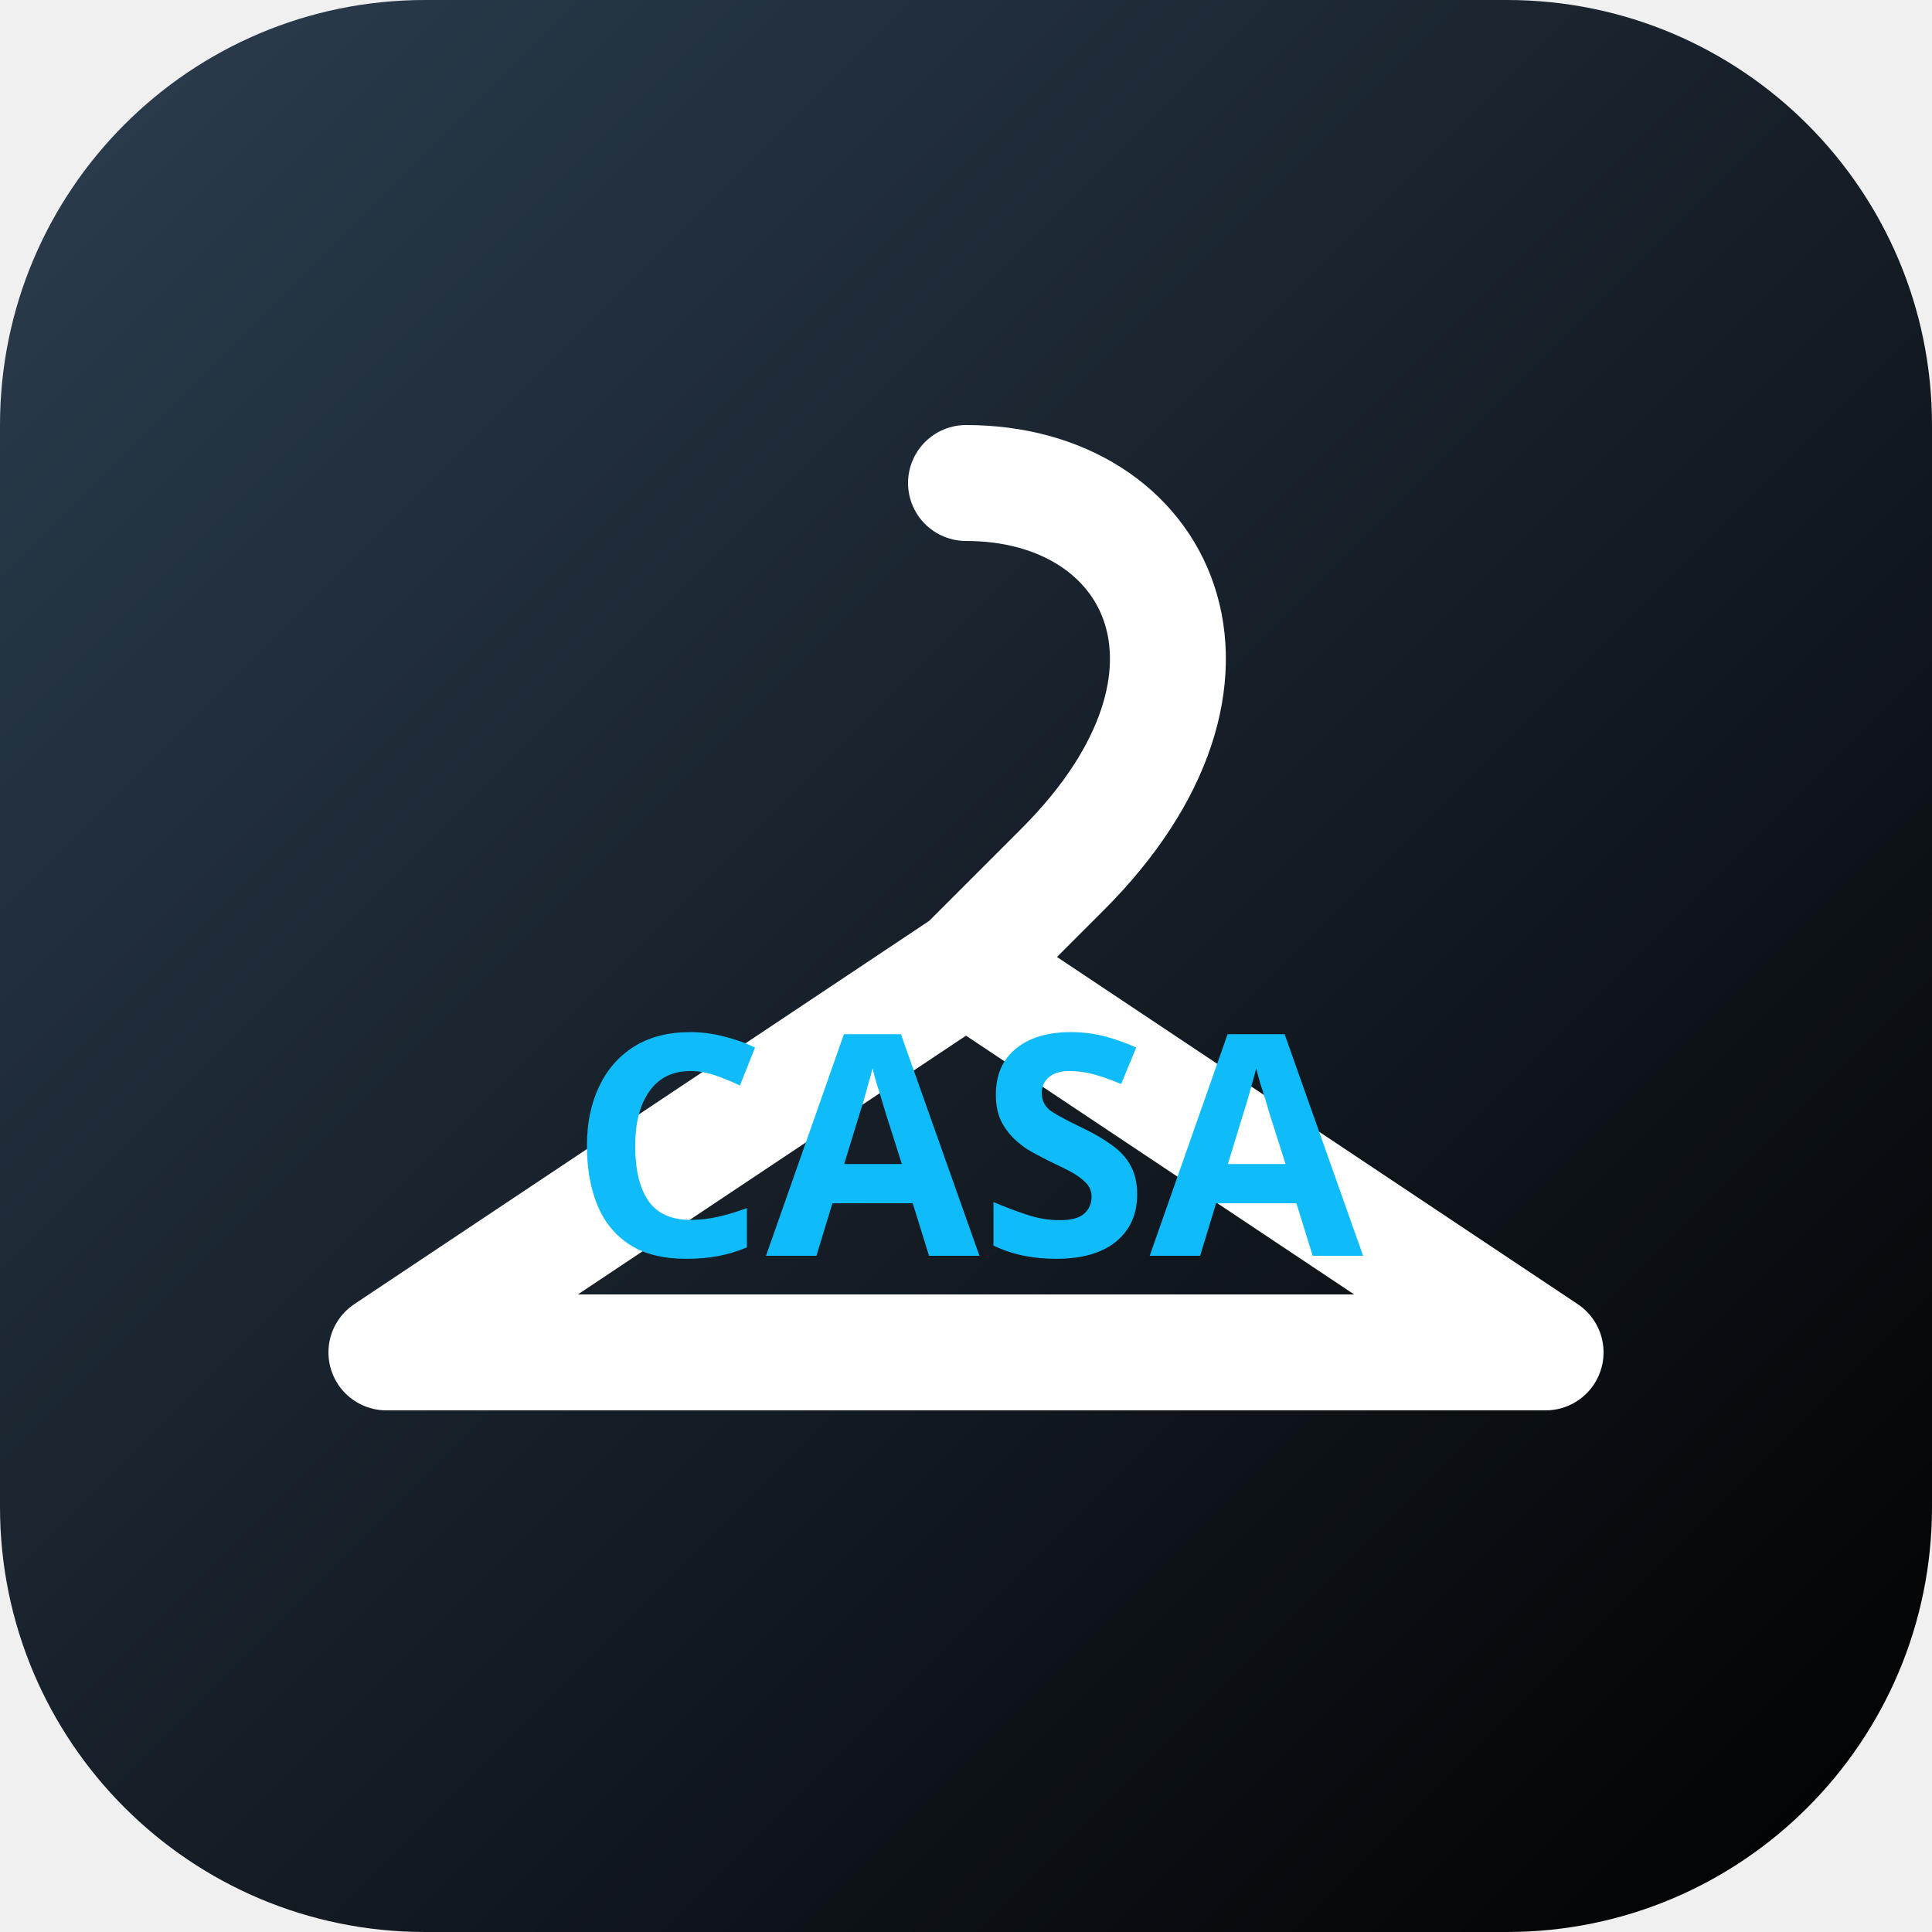
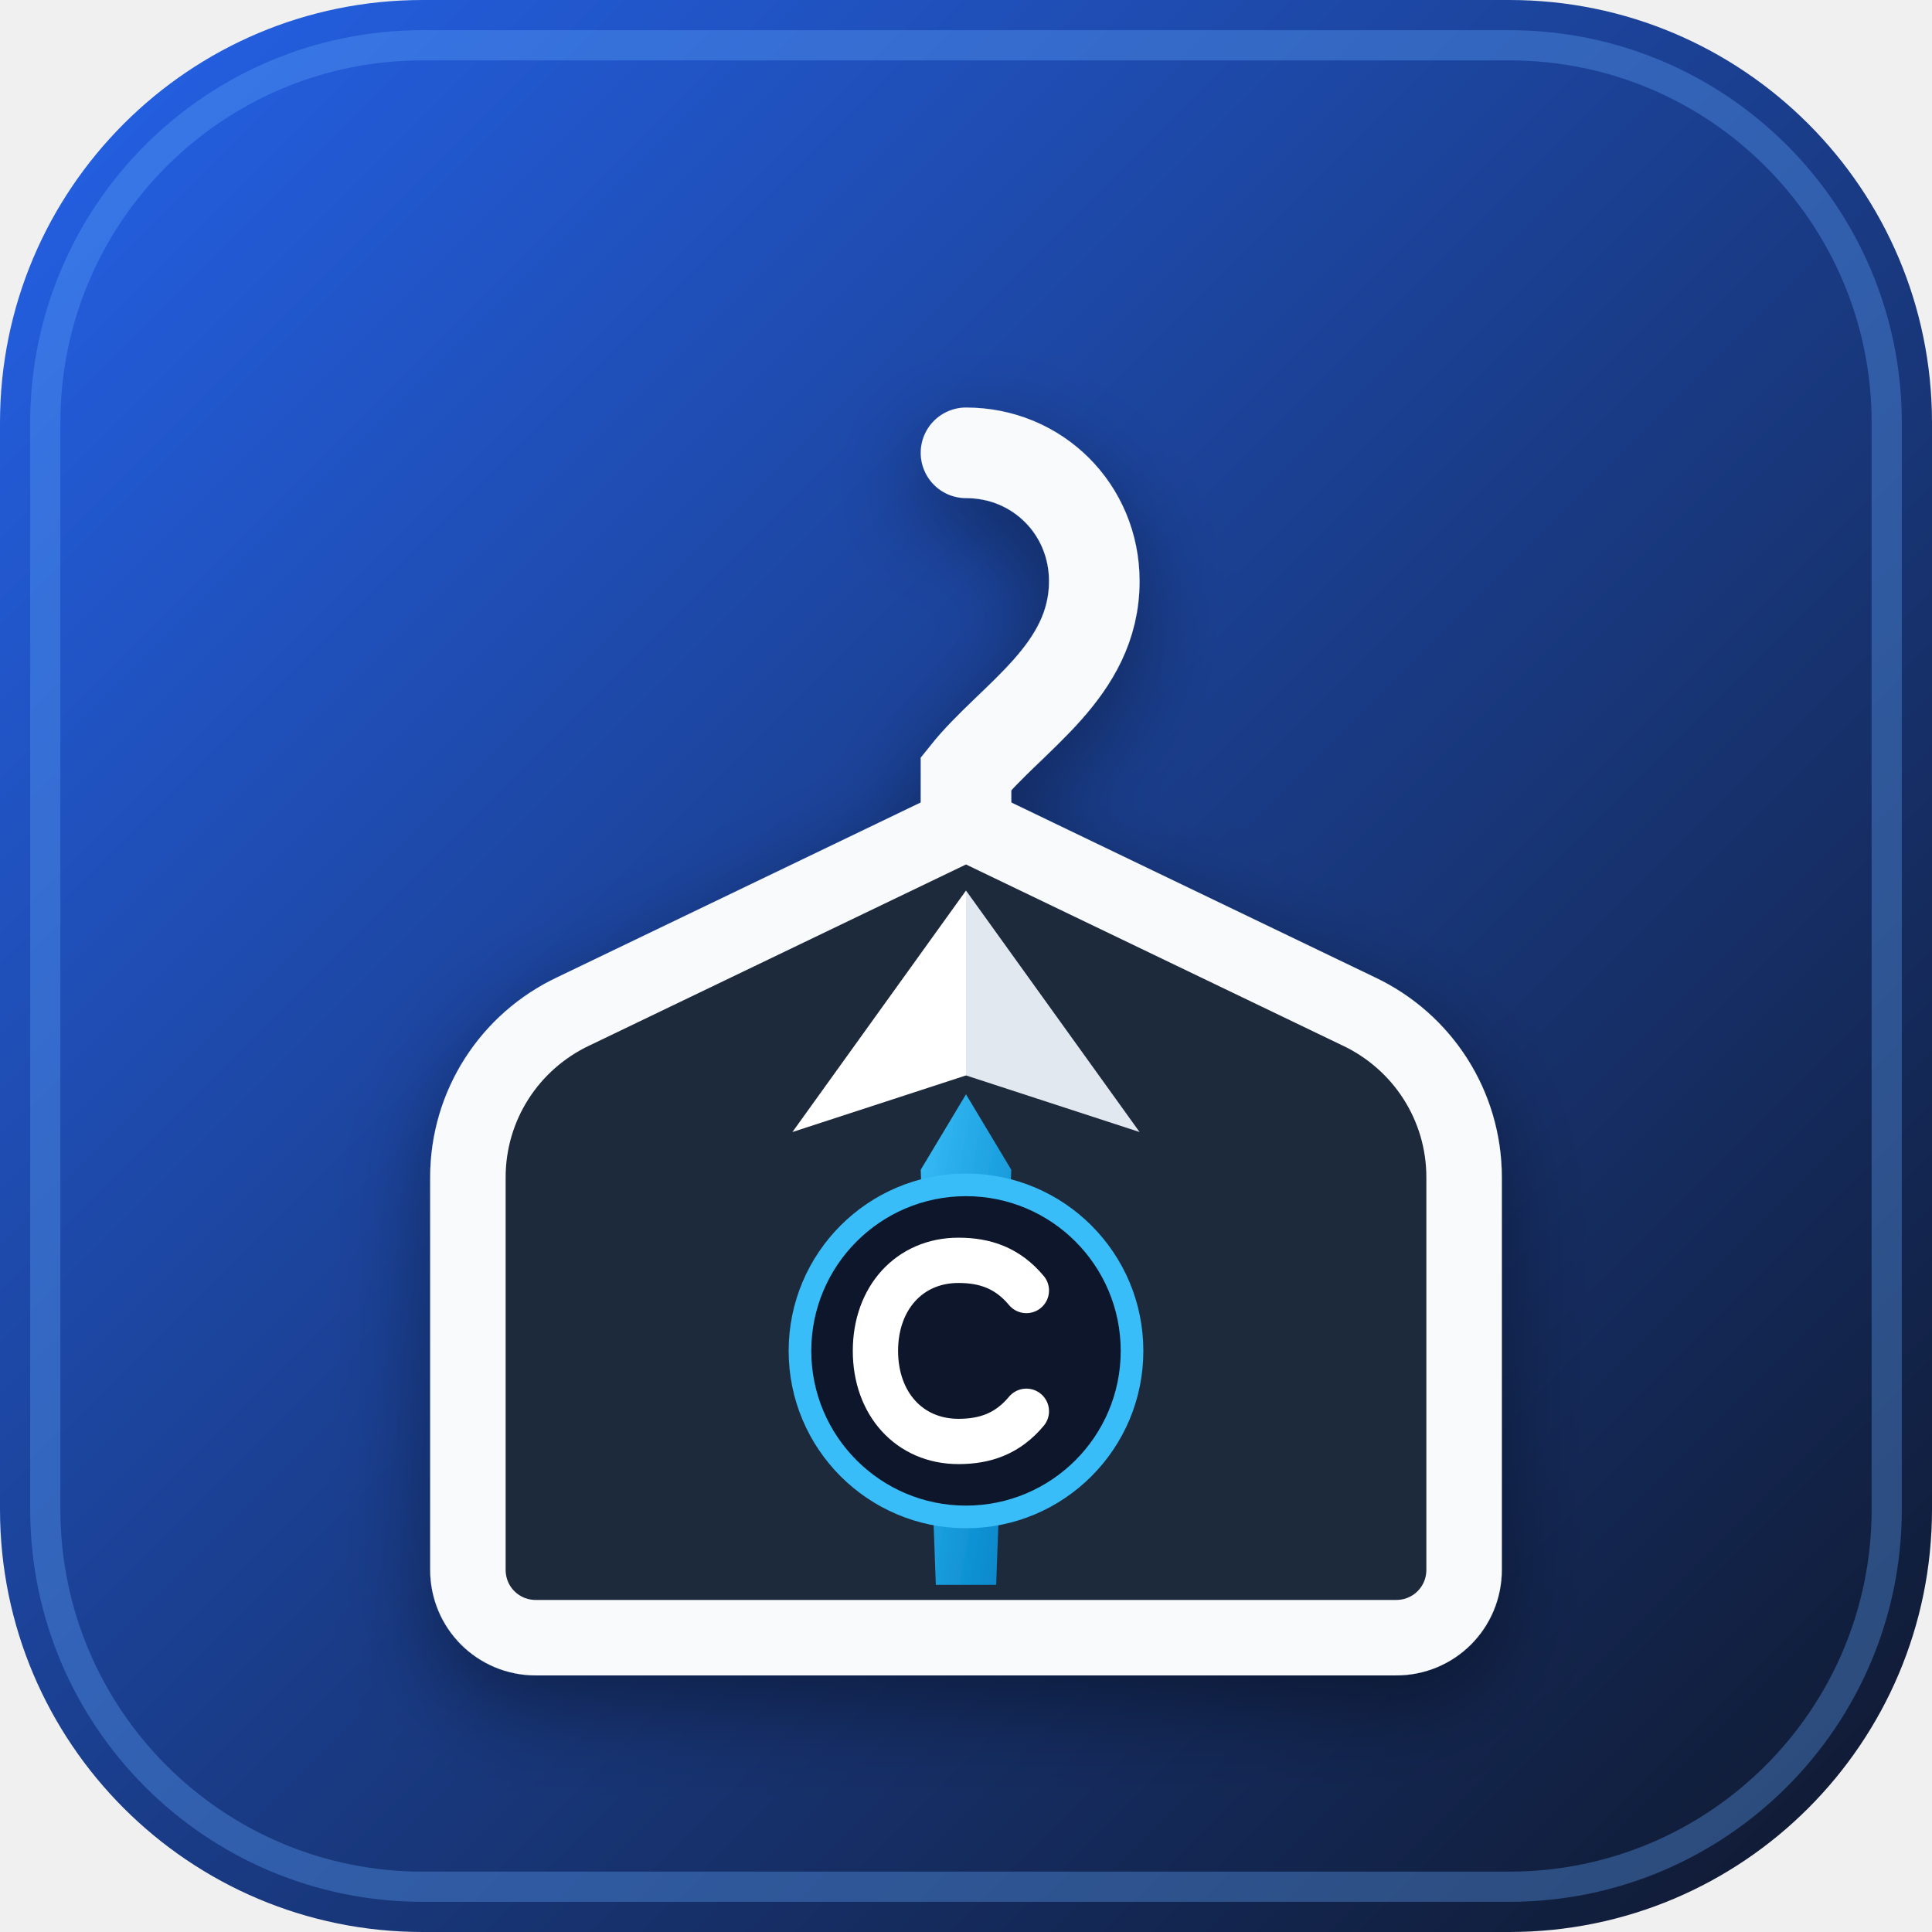
- <svg xmlns="http://www.w3.org/2000/svg" viewBox="0 0 100 100">
+ <svg xmlns="http://www.w3.org/2000/svg" viewBox="0 0 512 512">
  <defs>
-     <linearGradient id="bg" x1="0%" y1="0%" x2="100%" y2="100%">
-       <stop offset="0%" stop-color="#2c3e50" />
-       <stop offset="100%" stop-color="#000000" />
+     <linearGradient id="casaGrad" x1="0%" y1="0%" x2="100%" y2="100%">
+       <stop offset="0%" stop-color="#2563EB" />
+       <stop offset="100%" stop-color="#0F172A" />
    </linearGradient>
+     <linearGradient id="accentGrad" x1="0%" y1="0%" x2="100%" y2="100%">
+       <stop offset="0%" stop-color="#38BDF8" />
+       <stop offset="100%" stop-color="#0284C7" />
+     </linearGradient>
+     <filter id="glow" x="-20%" y="-20%" width="140%" height="140%">
+       <feDropShadow dx="0" dy="8" stdDeviation="12" flood-color="#000000" flood-opacity="0.4" />
+     </filter>
  </defs>
-   <rect width="100" height="100" rx="22" fill="url(#bg)" />
-   <path d="M 50 25 C 60 25 65 35 55 45 L 50 50" fill="none" stroke="#ffffff" stroke-width="6" stroke-linecap="round" />
-   <path d="M 50 50 L 20 70 L 80 70 Z" fill="none" stroke="#ffffff" stroke-width="6" stroke-linejoin="round" />
-   <text x="50" y="65" font-family="system-ui, sans-serif" font-size="16" font-weight="900" fill="#0fbcf9" text-anchor="middle">CASA</text>
+   <rect width="512" height="512" rx="112" fill="url(#casaGrad)" />
+   <rect x="12" y="12" width="488" height="488" rx="100" fill="none" stroke="#60A5FA" stroke-width="8" stroke-opacity="0.35" />
+   <g filter="url(#glow)">
+     <path d="M256 120 C275 120 290 135 290 154 C290 178 268 190 256 205 L256 218" fill="none" stroke="#F8FAFC" stroke-width="24" stroke-linecap="round" />
+     <path d="M256 218 L152 268 C135 276 124 293 124 312 L124 416 C124 426 132 434 142 434 L370 434 C380 434 388 426 388 416 L388 312 C388 293 377 276 360 268 Z" fill="#1E293B" stroke="#F8FAFC" stroke-width="20" stroke-linejoin="round" />
+     <polygon points="256,236 210,300 256,285" fill="#FFFFFF" />
+     <polygon points="256,236 302,300 256,285" fill="#E2E8F0" />
+     <polygon points="256,290 268,310 264,420 248,420 244,310" fill="url(#accentGrad)" />
+     <circle cx="256" cy="358" r="44" fill="#0F172A" stroke="#38BDF8" stroke-width="6" />
+     <path d="M272 342 C267 336 261 334 254 334 C241 334 232 344 232 358 C232 372 241 382 254 382 C261 382 267 380 272 374" fill="none" stroke="#FFFFFF" stroke-width="12" stroke-linecap="round" />
+   </g>
</svg>
